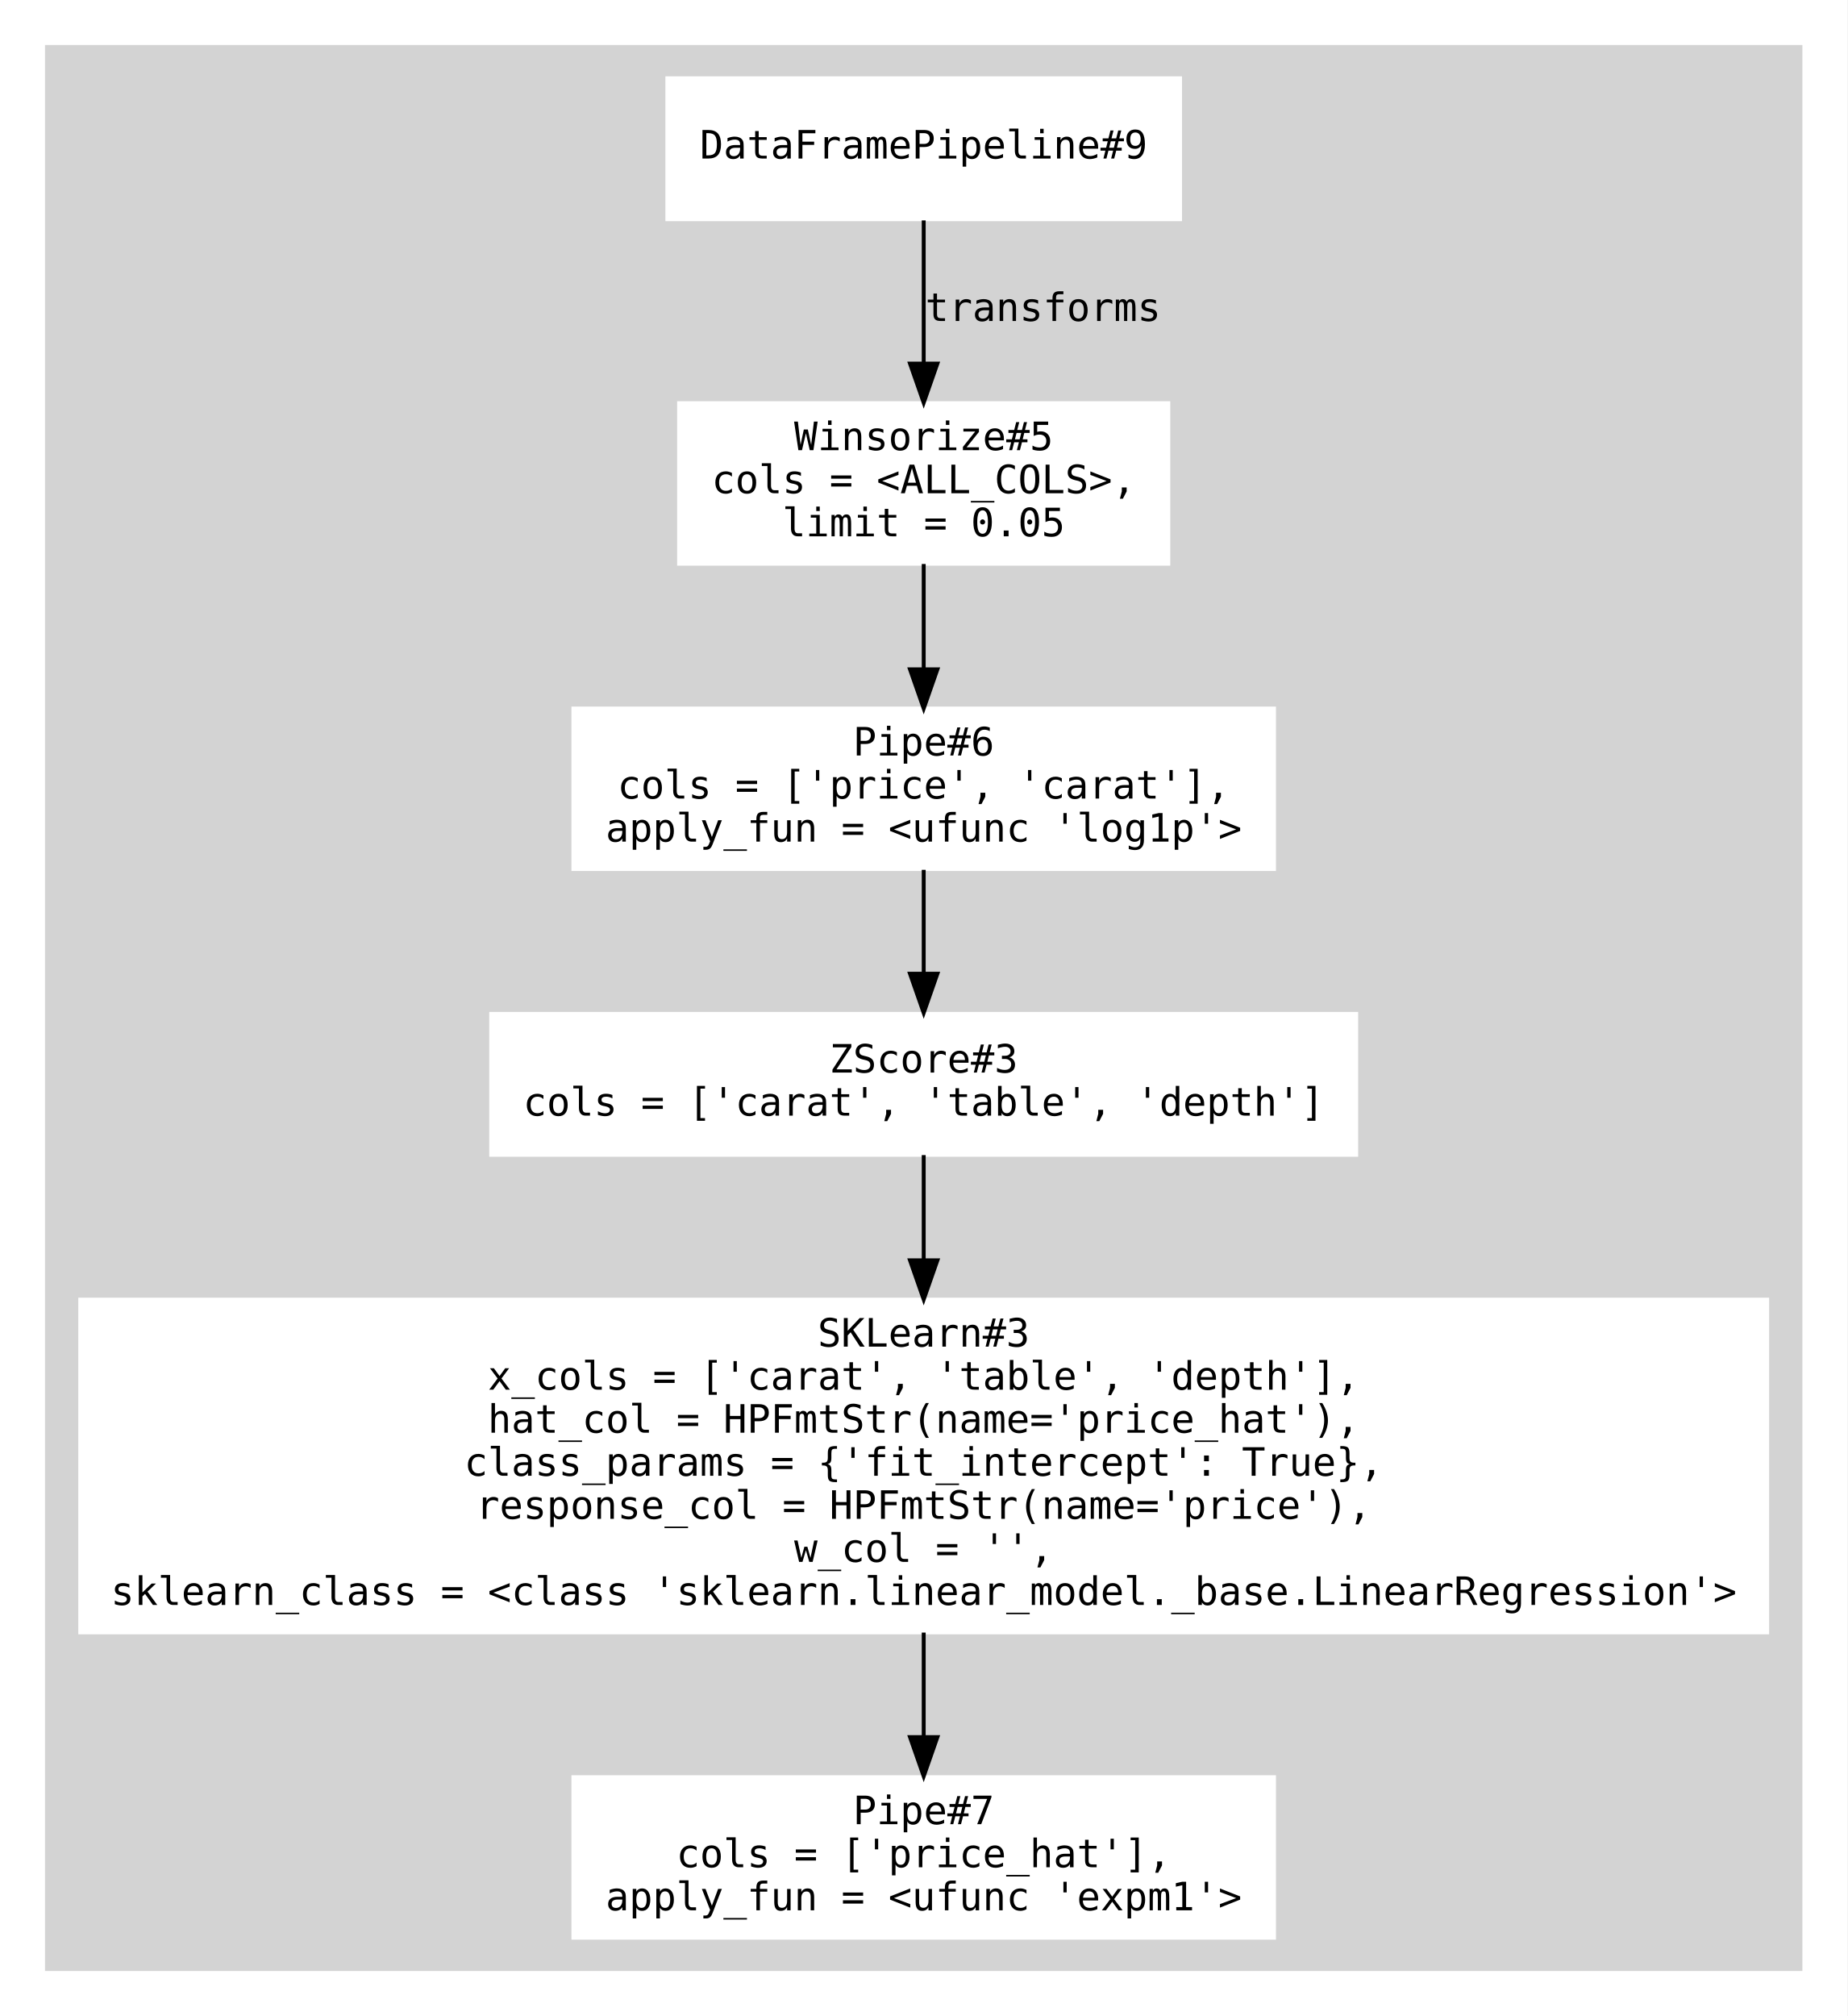
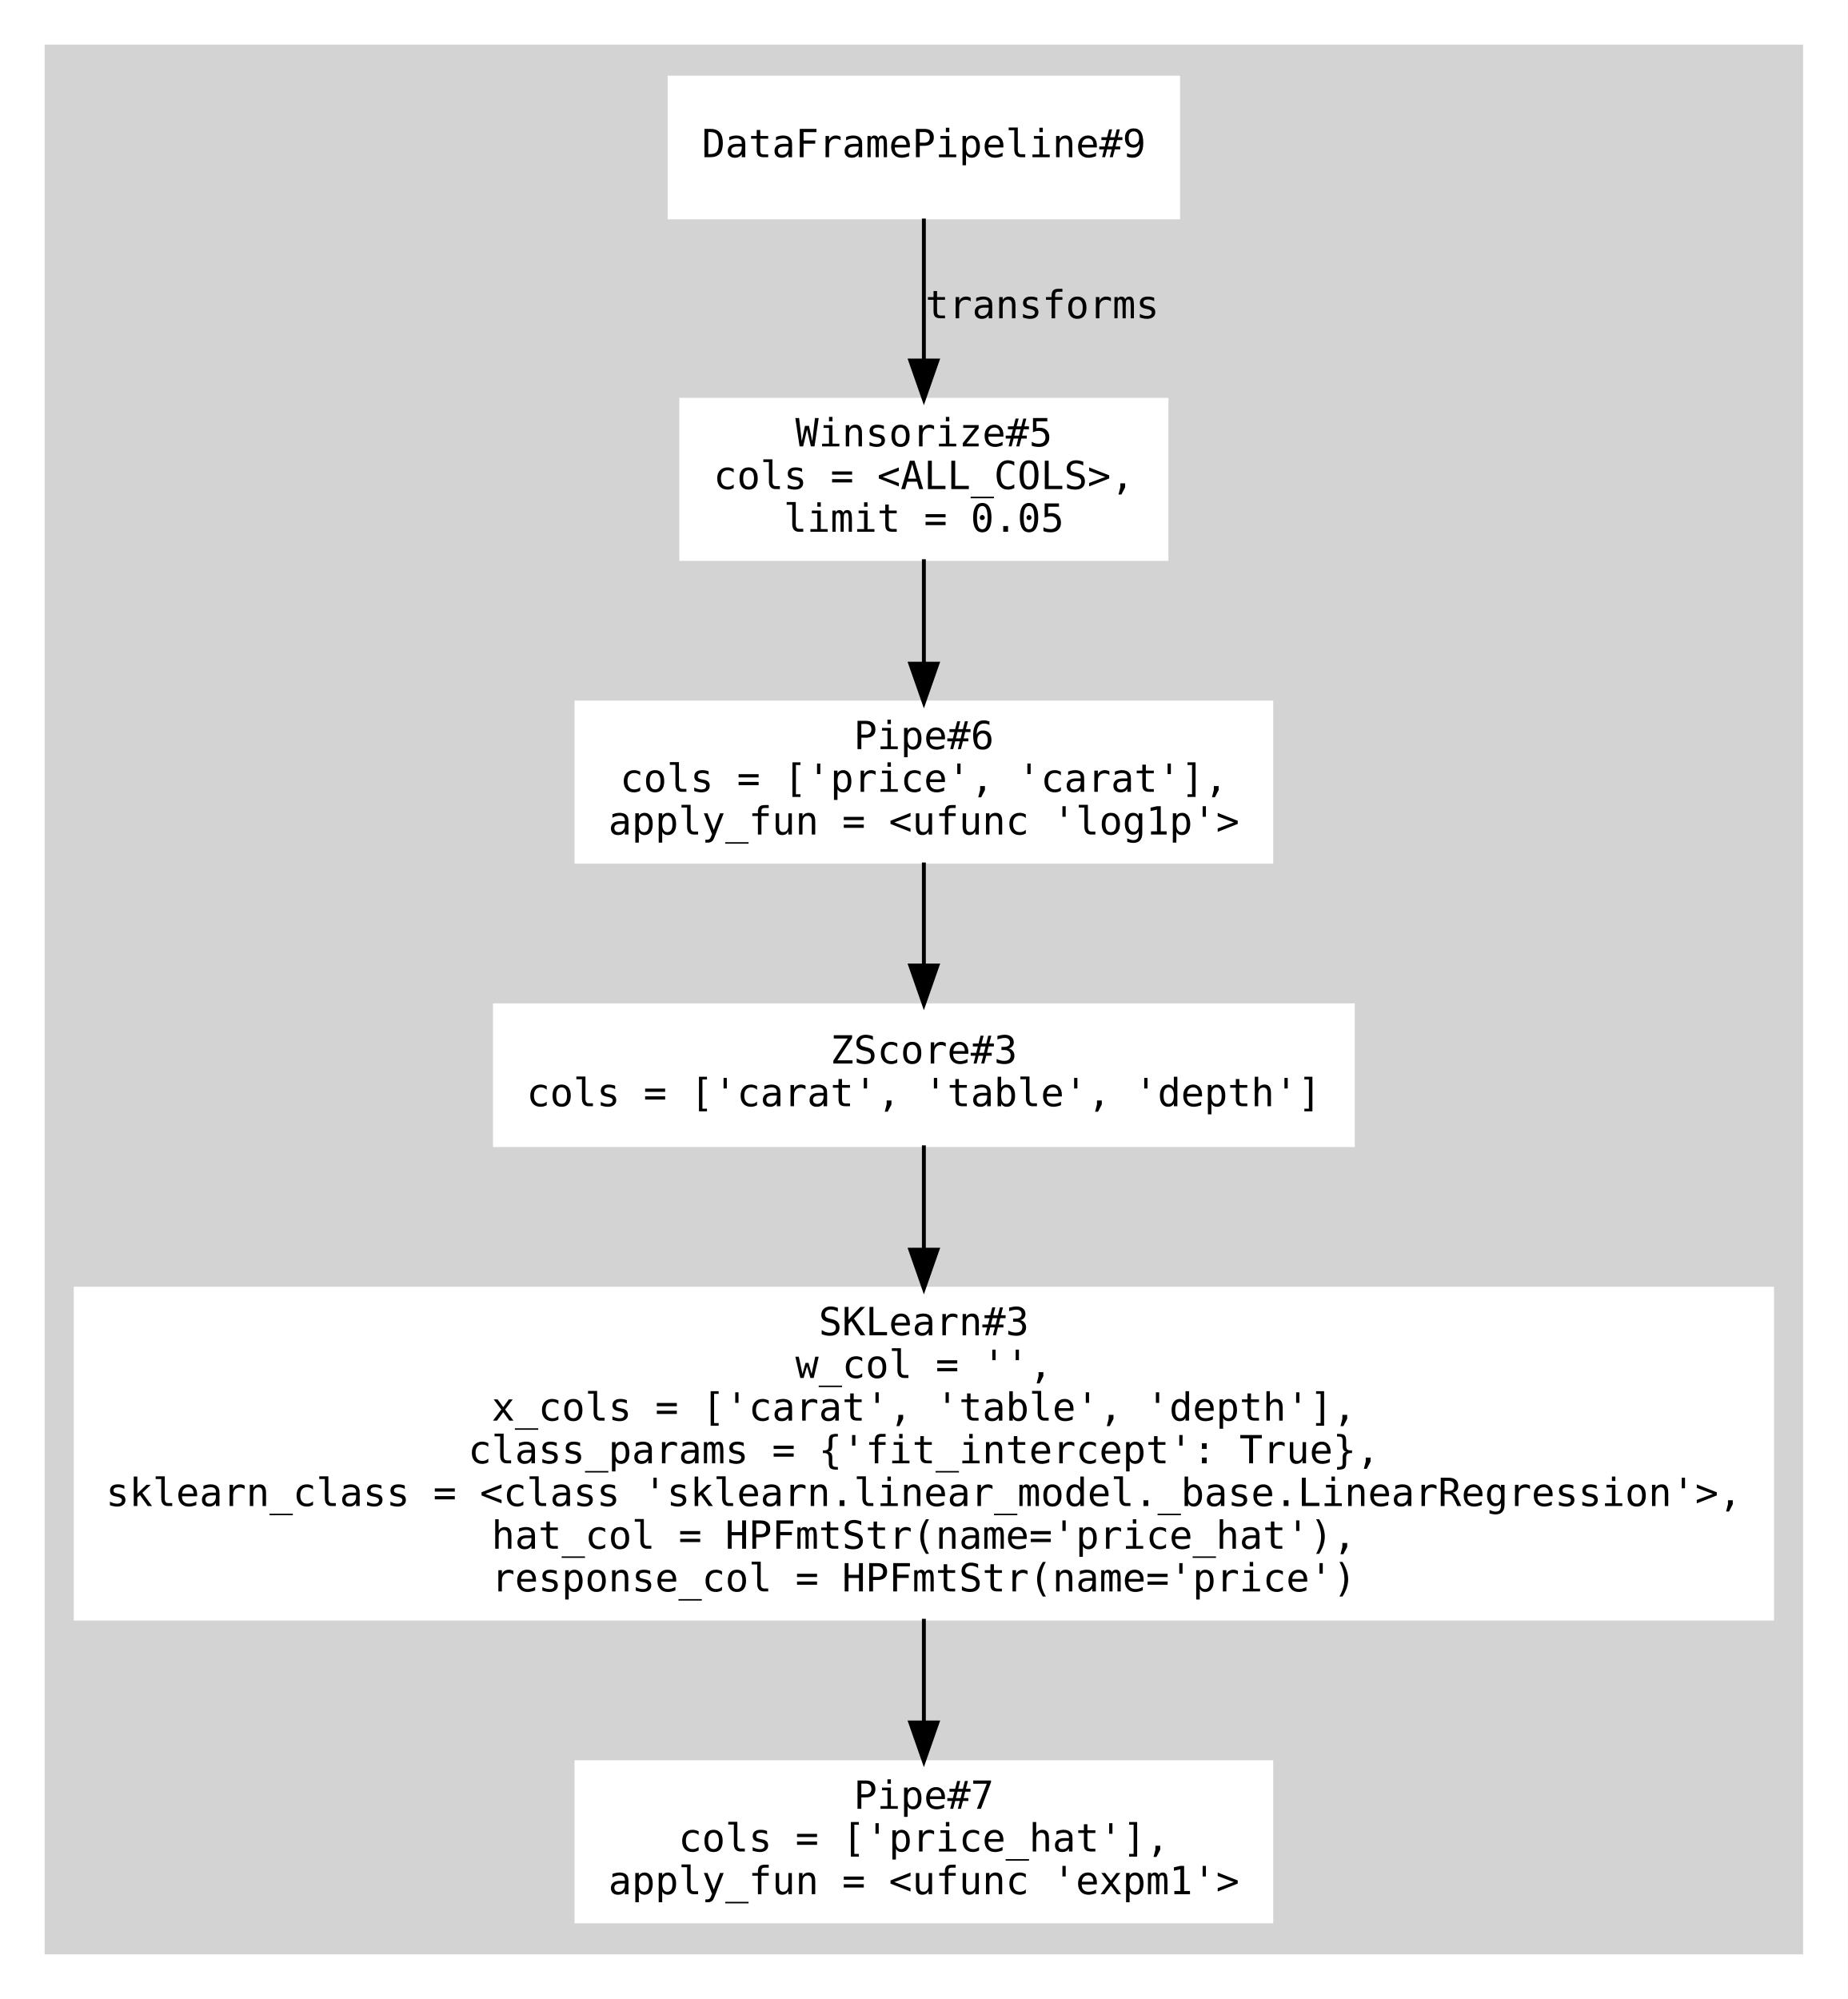
- <svg xmlns="http://www.w3.org/2000/svg" width="472pt" height="515pt" viewBox="0.00 0.00 472.00 515.00">
+ <svg xmlns="http://www.w3.org/2000/svg" width="476pt" height="515pt" viewBox="0.00 0.00 476.00 515.00">
  <g id="graph0" class="graph" transform="scale(1 1) rotate(0) translate(4 511)">
-     <polygon fill="white" stroke="transparent" points="-4,4 -4,-511 468,-511 468,4 -4,4" />
+     <polygon fill="white" stroke="transparent" points="-4,4 -4,-511 472,-511 472,4 -4,4" />
    <g id="clust1" class="cluster">
-       <polygon fill="lightgrey" stroke="lightgrey" points="8,-8 8,-499 456,-499 456,-8 8,-8" />
+       <polygon fill="lightgrey" stroke="lightgrey" points="8,-8 8,-499 460,-499 460,-8 8,-8" />
    </g>
    <g id="node1" class="node">
-       <polygon fill="white" stroke="white" points="297.5,-491 166.5,-491 166.5,-455 297.5,-455 297.5,-491" />
-       <text text-anchor="middle" x="232" y="-470.5" font-family="Monospace" font-size="10.00">DataFramePipeline#9</text>
+       <polygon fill="white" stroke="white" points="299.5,-491 168.5,-491 168.5,-455 299.5,-455 299.5,-491" />
+       <text text-anchor="middle" x="234" y="-470.5" font-family="Monospace" font-size="10.00">DataFramePipeline#9</text>
    </g>
    <g id="node2" class="node">
-       <polygon fill="white" stroke="white" points="294.5,-408 169.5,-408 169.5,-367 294.5,-367 294.5,-408" />
-       <text text-anchor="middle" x="232" y="-396" font-family="Monospace" font-size="10.00">Winsorize#5</text>
-       <text text-anchor="middle" x="232" y="-385" font-family="Monospace" font-size="10.00">cols = &lt;ALL_COLS&gt;,</text>
-       <text text-anchor="middle" x="232" y="-374" font-family="Monospace" font-size="10.00">limit = 0.05</text>
+       <polygon fill="white" stroke="white" points="296.5,-408 171.5,-408 171.5,-367 296.5,-367 296.5,-408" />
+       <text text-anchor="middle" x="234" y="-396" font-family="Monospace" font-size="10.00">Winsorize#5</text>
+       <text text-anchor="middle" x="234" y="-385" font-family="Monospace" font-size="10.00">cols = &lt;ALL_COLS&gt;,</text>
+       <text text-anchor="middle" x="234" y="-374" font-family="Monospace" font-size="10.00">limit = 0.05</text>
    </g>
    <g id="edge1" class="edge">
-       <path fill="none" stroke="black" d="M232,-454.7C232,-444.21 232,-430.53 232,-418.34" />
-       <polygon fill="black" stroke="black" points="235.5,-418.12 232,-408.12 228.5,-418.12 235.5,-418.12" />
-       <text text-anchor="middle" x="262.5" y="-429" font-family="Monospace" font-size="10.00">transforms</text>
+       <path fill="none" stroke="black" d="M234,-454.7C234,-444.21 234,-430.53 234,-418.34" />
+       <polygon fill="black" stroke="black" points="237.5,-418.12 234,-408.12 230.5,-418.12 237.5,-418.12" />
+       <text text-anchor="middle" x="264.5" y="-429" font-family="Monospace" font-size="10.00">transforms</text>
    </g>
    <g id="node3" class="node">
-       <polygon fill="white" stroke="white" points="321.5,-330 142.5,-330 142.5,-289 321.5,-289 321.5,-330" />
-       <text text-anchor="middle" x="232" y="-318" font-family="Monospace" font-size="10.00">Pipe#6</text>
-       <text text-anchor="middle" x="232" y="-307" font-family="Monospace" font-size="10.00">cols = ['price', 'carat'],</text>
-       <text text-anchor="middle" x="232" y="-296" font-family="Monospace" font-size="10.00">apply_fun = &lt;ufunc 'log1p'&gt;</text>
+       <polygon fill="white" stroke="white" points="323.5,-330 144.5,-330 144.5,-289 323.5,-289 323.5,-330" />
+       <text text-anchor="middle" x="234" y="-318" font-family="Monospace" font-size="10.00">Pipe#6</text>
+       <text text-anchor="middle" x="234" y="-307" font-family="Monospace" font-size="10.00">cols = ['price', 'carat'],</text>
+       <text text-anchor="middle" x="234" y="-296" font-family="Monospace" font-size="10.00">apply_fun = &lt;ufunc 'log1p'&gt;</text>
    </g>
    <g id="edge2" class="edge">
-       <path fill="none" stroke="black" d="M232,-366.93C232,-358.77 232,-349.12 232,-340.13" />
-       <polygon fill="black" stroke="black" points="235.5,-340.01 232,-330.01 228.5,-340.01 235.5,-340.01" />
+       <path fill="none" stroke="black" d="M234,-366.93C234,-358.77 234,-349.12 234,-340.13" />
+       <polygon fill="black" stroke="black" points="237.5,-340.01 234,-330.01 230.5,-340.01 237.5,-340.01" />
    </g>
    <g id="node4" class="node">
-       <polygon fill="white" stroke="white" points="342.5,-252 121.5,-252 121.5,-216 342.5,-216 342.5,-252" />
-       <text text-anchor="middle" x="232" y="-237" font-family="Monospace" font-size="10.00">ZScore#3</text>
-       <text text-anchor="middle" x="232" y="-226" font-family="Monospace" font-size="10.00">cols = ['carat', 'table', 'depth']</text>
+       <polygon fill="white" stroke="white" points="344.5,-252 123.5,-252 123.5,-216 344.5,-216 344.5,-252" />
+       <text text-anchor="middle" x="234" y="-237" font-family="Monospace" font-size="10.00">ZScore#3</text>
+       <text text-anchor="middle" x="234" y="-226" font-family="Monospace" font-size="10.00">cols = ['carat', 'table', 'depth']</text>
    </g>
    <g id="edge3" class="edge">
-       <path fill="none" stroke="black" d="M232,-288.8C232,-280.7 232,-271.18 232,-262.41" />
-       <polygon fill="black" stroke="black" points="235.5,-262.25 232,-252.25 228.5,-262.25 235.5,-262.25" />
+       <path fill="none" stroke="black" d="M234,-288.8C234,-280.7 234,-271.18 234,-262.41" />
+       <polygon fill="black" stroke="black" points="237.5,-262.25 234,-252.25 230.5,-262.25 237.5,-262.25" />
    </g>
    <g id="node5" class="node">
-       <polygon fill="white" stroke="white" points="447.5,-179 16.5,-179 16.5,-94 447.5,-94 447.5,-179" />
-       <text text-anchor="middle" x="232" y="-167" font-family="Monospace" font-size="10.00">SKLearn#3</text>
-       <text text-anchor="middle" x="232" y="-156" font-family="Monospace" font-size="10.00">x_cols = ['carat', 'table', 'depth'],</text>
-       <text text-anchor="middle" x="232" y="-145" font-family="Monospace" font-size="10.00">hat_col = HPFmtStr(name='price_hat'),</text>
-       <text text-anchor="middle" x="232" y="-134" font-family="Monospace" font-size="10.00">class_params = {'fit_intercept': True},</text>
-       <text text-anchor="middle" x="232" y="-123" font-family="Monospace" font-size="10.00">response_col = HPFmtStr(name='price'),</text>
-       <text text-anchor="middle" x="232" y="-112" font-family="Monospace" font-size="10.00">w_col = '',</text>
-       <text text-anchor="middle" x="232" y="-101" font-family="Monospace" font-size="10.00">sklearn_class = &lt;class 'sklearn.linear_model._base.LinearRegression'&gt;</text>
+       <polygon fill="white" stroke="white" points="452.5,-179 15.5,-179 15.5,-94 452.5,-94 452.5,-179" />
+       <text text-anchor="middle" x="234" y="-167" font-family="Monospace" font-size="10.00">SKLearn#3</text>
+       <text text-anchor="middle" x="234" y="-156" font-family="Monospace" font-size="10.00">w_col = '',</text>
+       <text text-anchor="middle" x="234" y="-145" font-family="Monospace" font-size="10.00">x_cols = ['carat', 'table', 'depth'],</text>
+       <text text-anchor="middle" x="234" y="-134" font-family="Monospace" font-size="10.00">class_params = {'fit_intercept': True},</text>
+       <text text-anchor="middle" x="234" y="-123" font-family="Monospace" font-size="10.00">sklearn_class = &lt;class 'sklearn.linear_model._base.LinearRegression'&gt;,</text>
+       <text text-anchor="middle" x="234" y="-112" font-family="Monospace" font-size="10.00">hat_col = HPFmtStr(name='price_hat'),</text>
+       <text text-anchor="middle" x="234" y="-101" font-family="Monospace" font-size="10.00">response_col = HPFmtStr(name='price')</text>
    </g>
    <g id="edge4" class="edge">
-       <path fill="none" stroke="black" d="M232,-215.93C232,-208.28 232,-198.82 232,-189.14" />
-       <polygon fill="black" stroke="black" points="235.5,-189.04 232,-179.04 228.5,-189.04 235.5,-189.04" />
+       <path fill="none" stroke="black" d="M234,-215.93C234,-208.28 234,-198.82 234,-189.14" />
+       <polygon fill="black" stroke="black" points="237.5,-189.04 234,-179.04 230.5,-189.04 237.5,-189.04" />
    </g>
    <g id="node6" class="node">
-       <polygon fill="white" stroke="white" points="321.5,-57 142.5,-57 142.5,-16 321.5,-16 321.5,-57" />
-       <text text-anchor="middle" x="232" y="-45" font-family="Monospace" font-size="10.00">Pipe#7</text>
-       <text text-anchor="middle" x="232" y="-34" font-family="Monospace" font-size="10.00">cols = ['price_hat'],</text>
-       <text text-anchor="middle" x="232" y="-23" font-family="Monospace" font-size="10.00">apply_fun = &lt;ufunc 'expm1'&gt;</text>
+       <polygon fill="white" stroke="white" points="323.5,-57 144.5,-57 144.5,-16 323.5,-16 323.5,-57" />
+       <text text-anchor="middle" x="234" y="-45" font-family="Monospace" font-size="10.00">Pipe#7</text>
+       <text text-anchor="middle" x="234" y="-34" font-family="Monospace" font-size="10.00">cols = ['price_hat'],</text>
+       <text text-anchor="middle" x="234" y="-23" font-family="Monospace" font-size="10.00">apply_fun = &lt;ufunc 'expm1'&gt;</text>
    </g>
    <g id="edge5" class="edge">
-       <path fill="none" stroke="black" d="M232,-93.94C232,-84.99 232,-75.7 232,-67.3" />
-       <polygon fill="black" stroke="black" points="235.5,-67.24 232,-57.24 228.5,-67.24 235.5,-67.24" />
+       <path fill="none" stroke="black" d="M234,-93.94C234,-84.99 234,-75.7 234,-67.3" />
+       <polygon fill="black" stroke="black" points="237.5,-67.24 234,-57.24 230.5,-67.24 237.5,-67.24" />
    </g>
  </g>
</svg>
